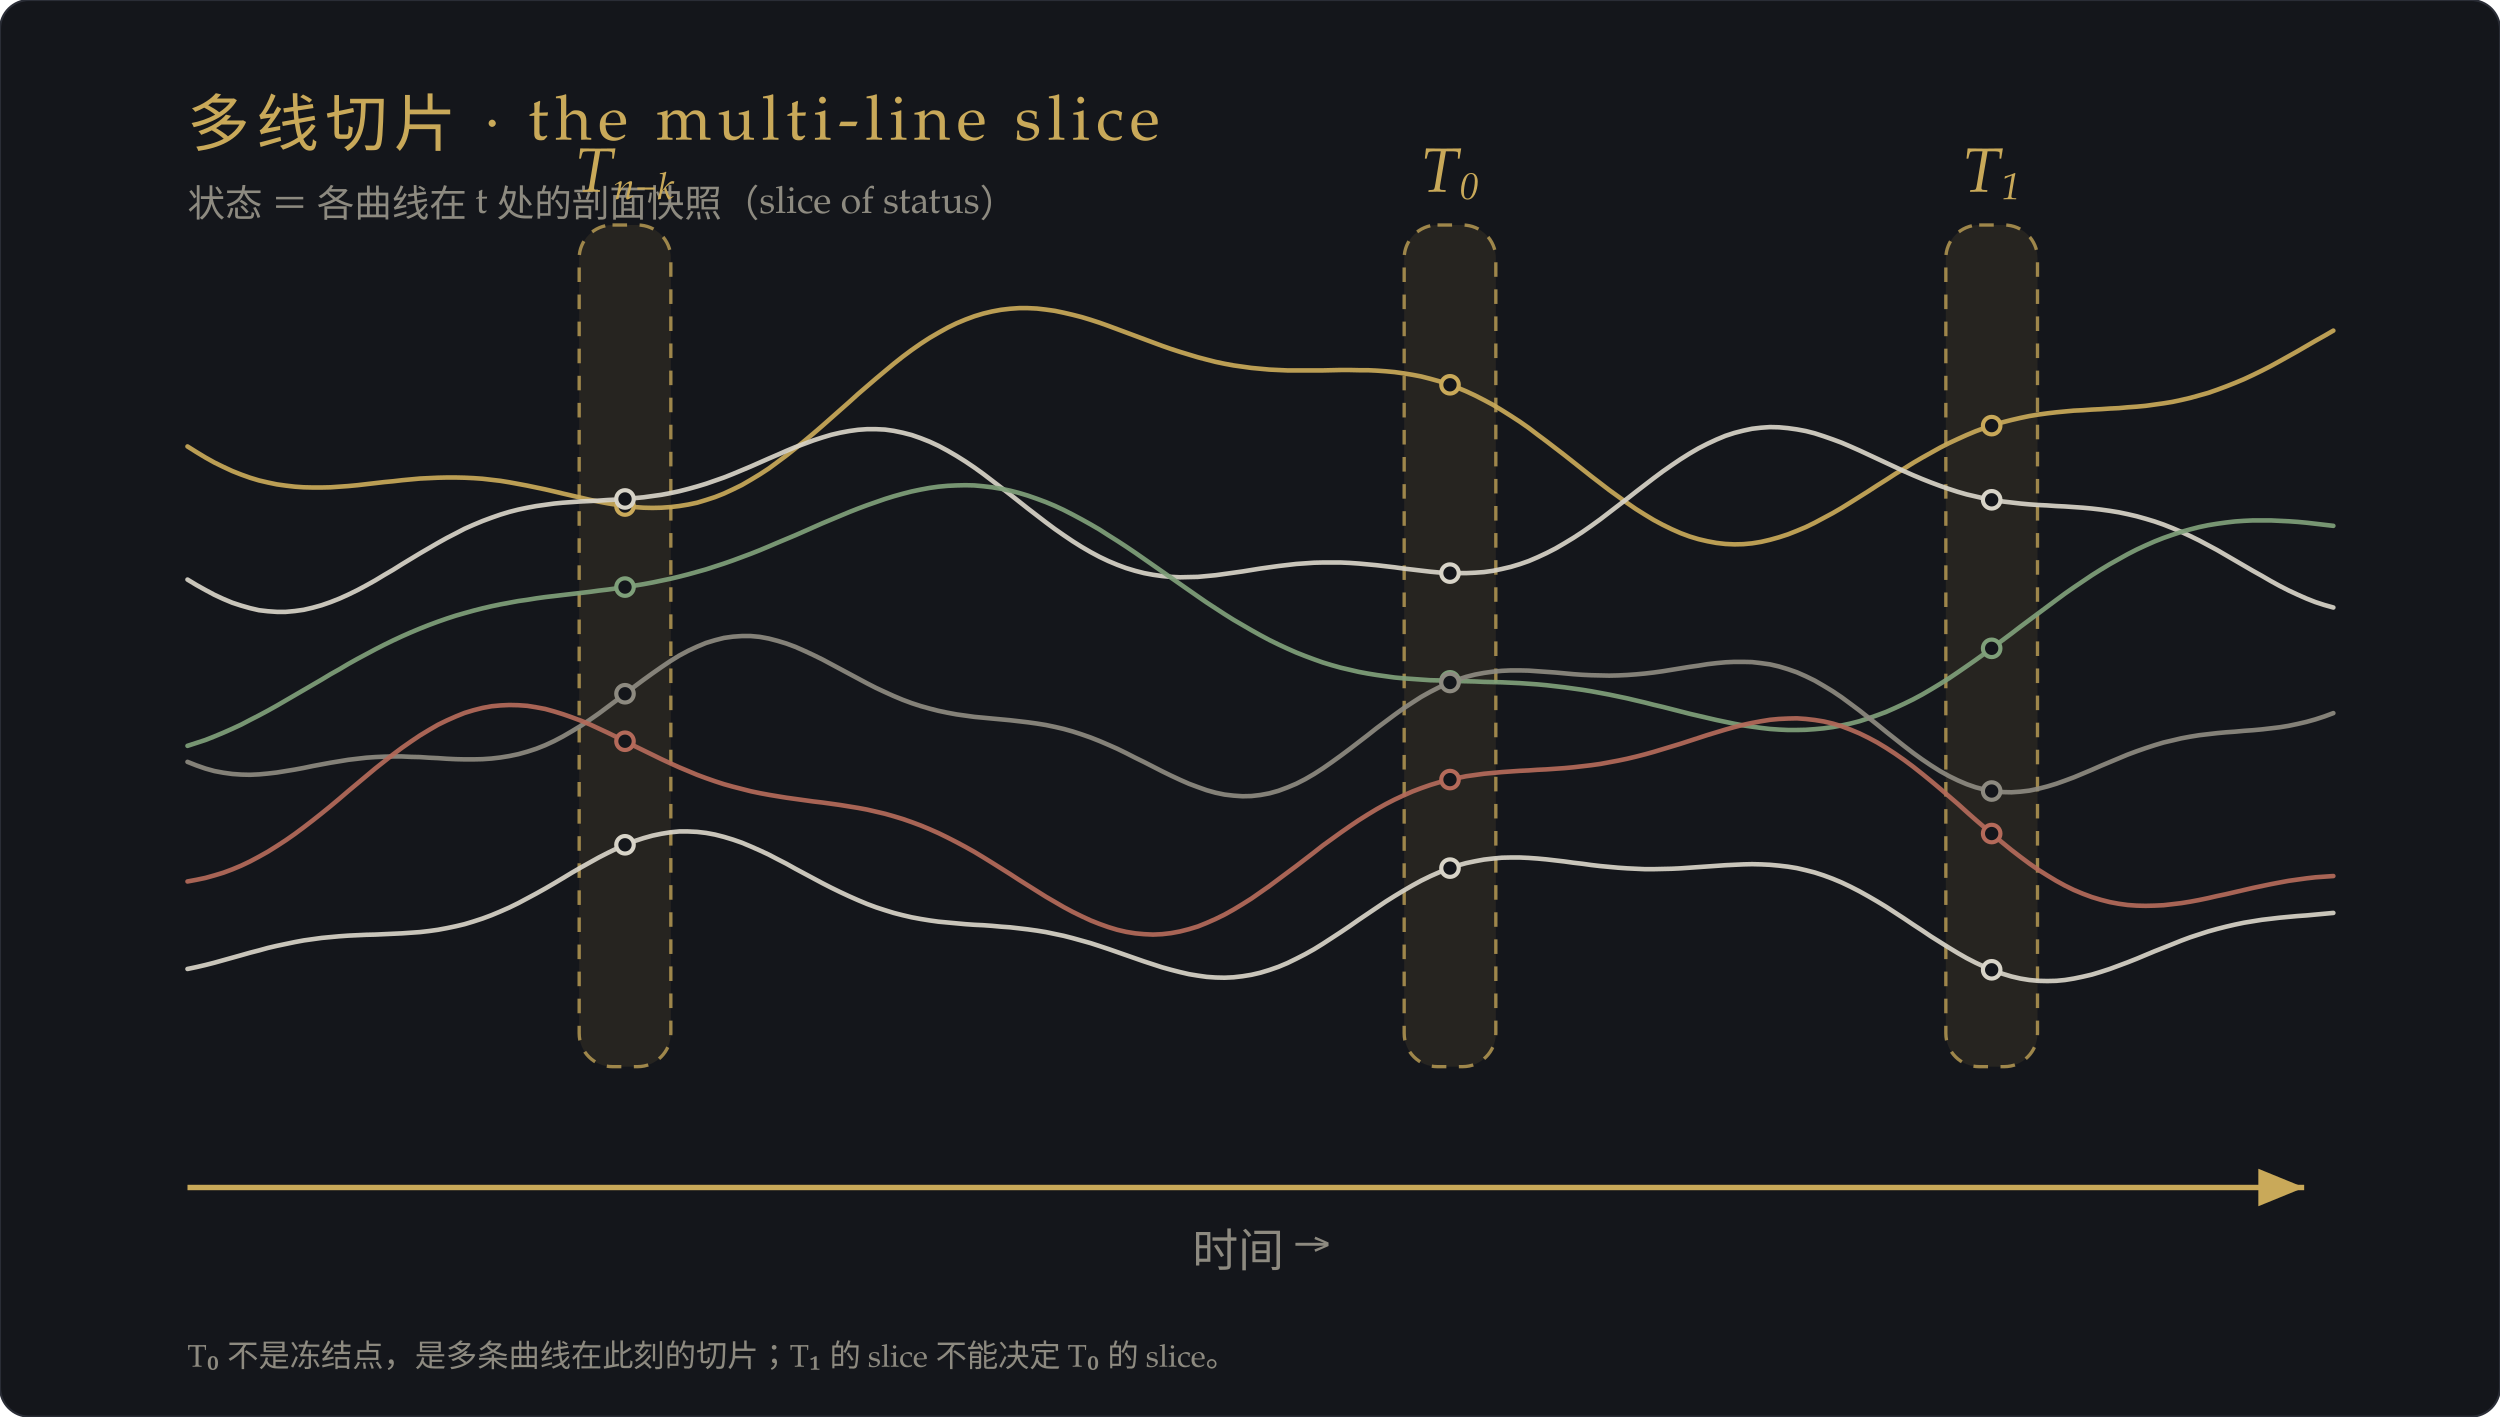
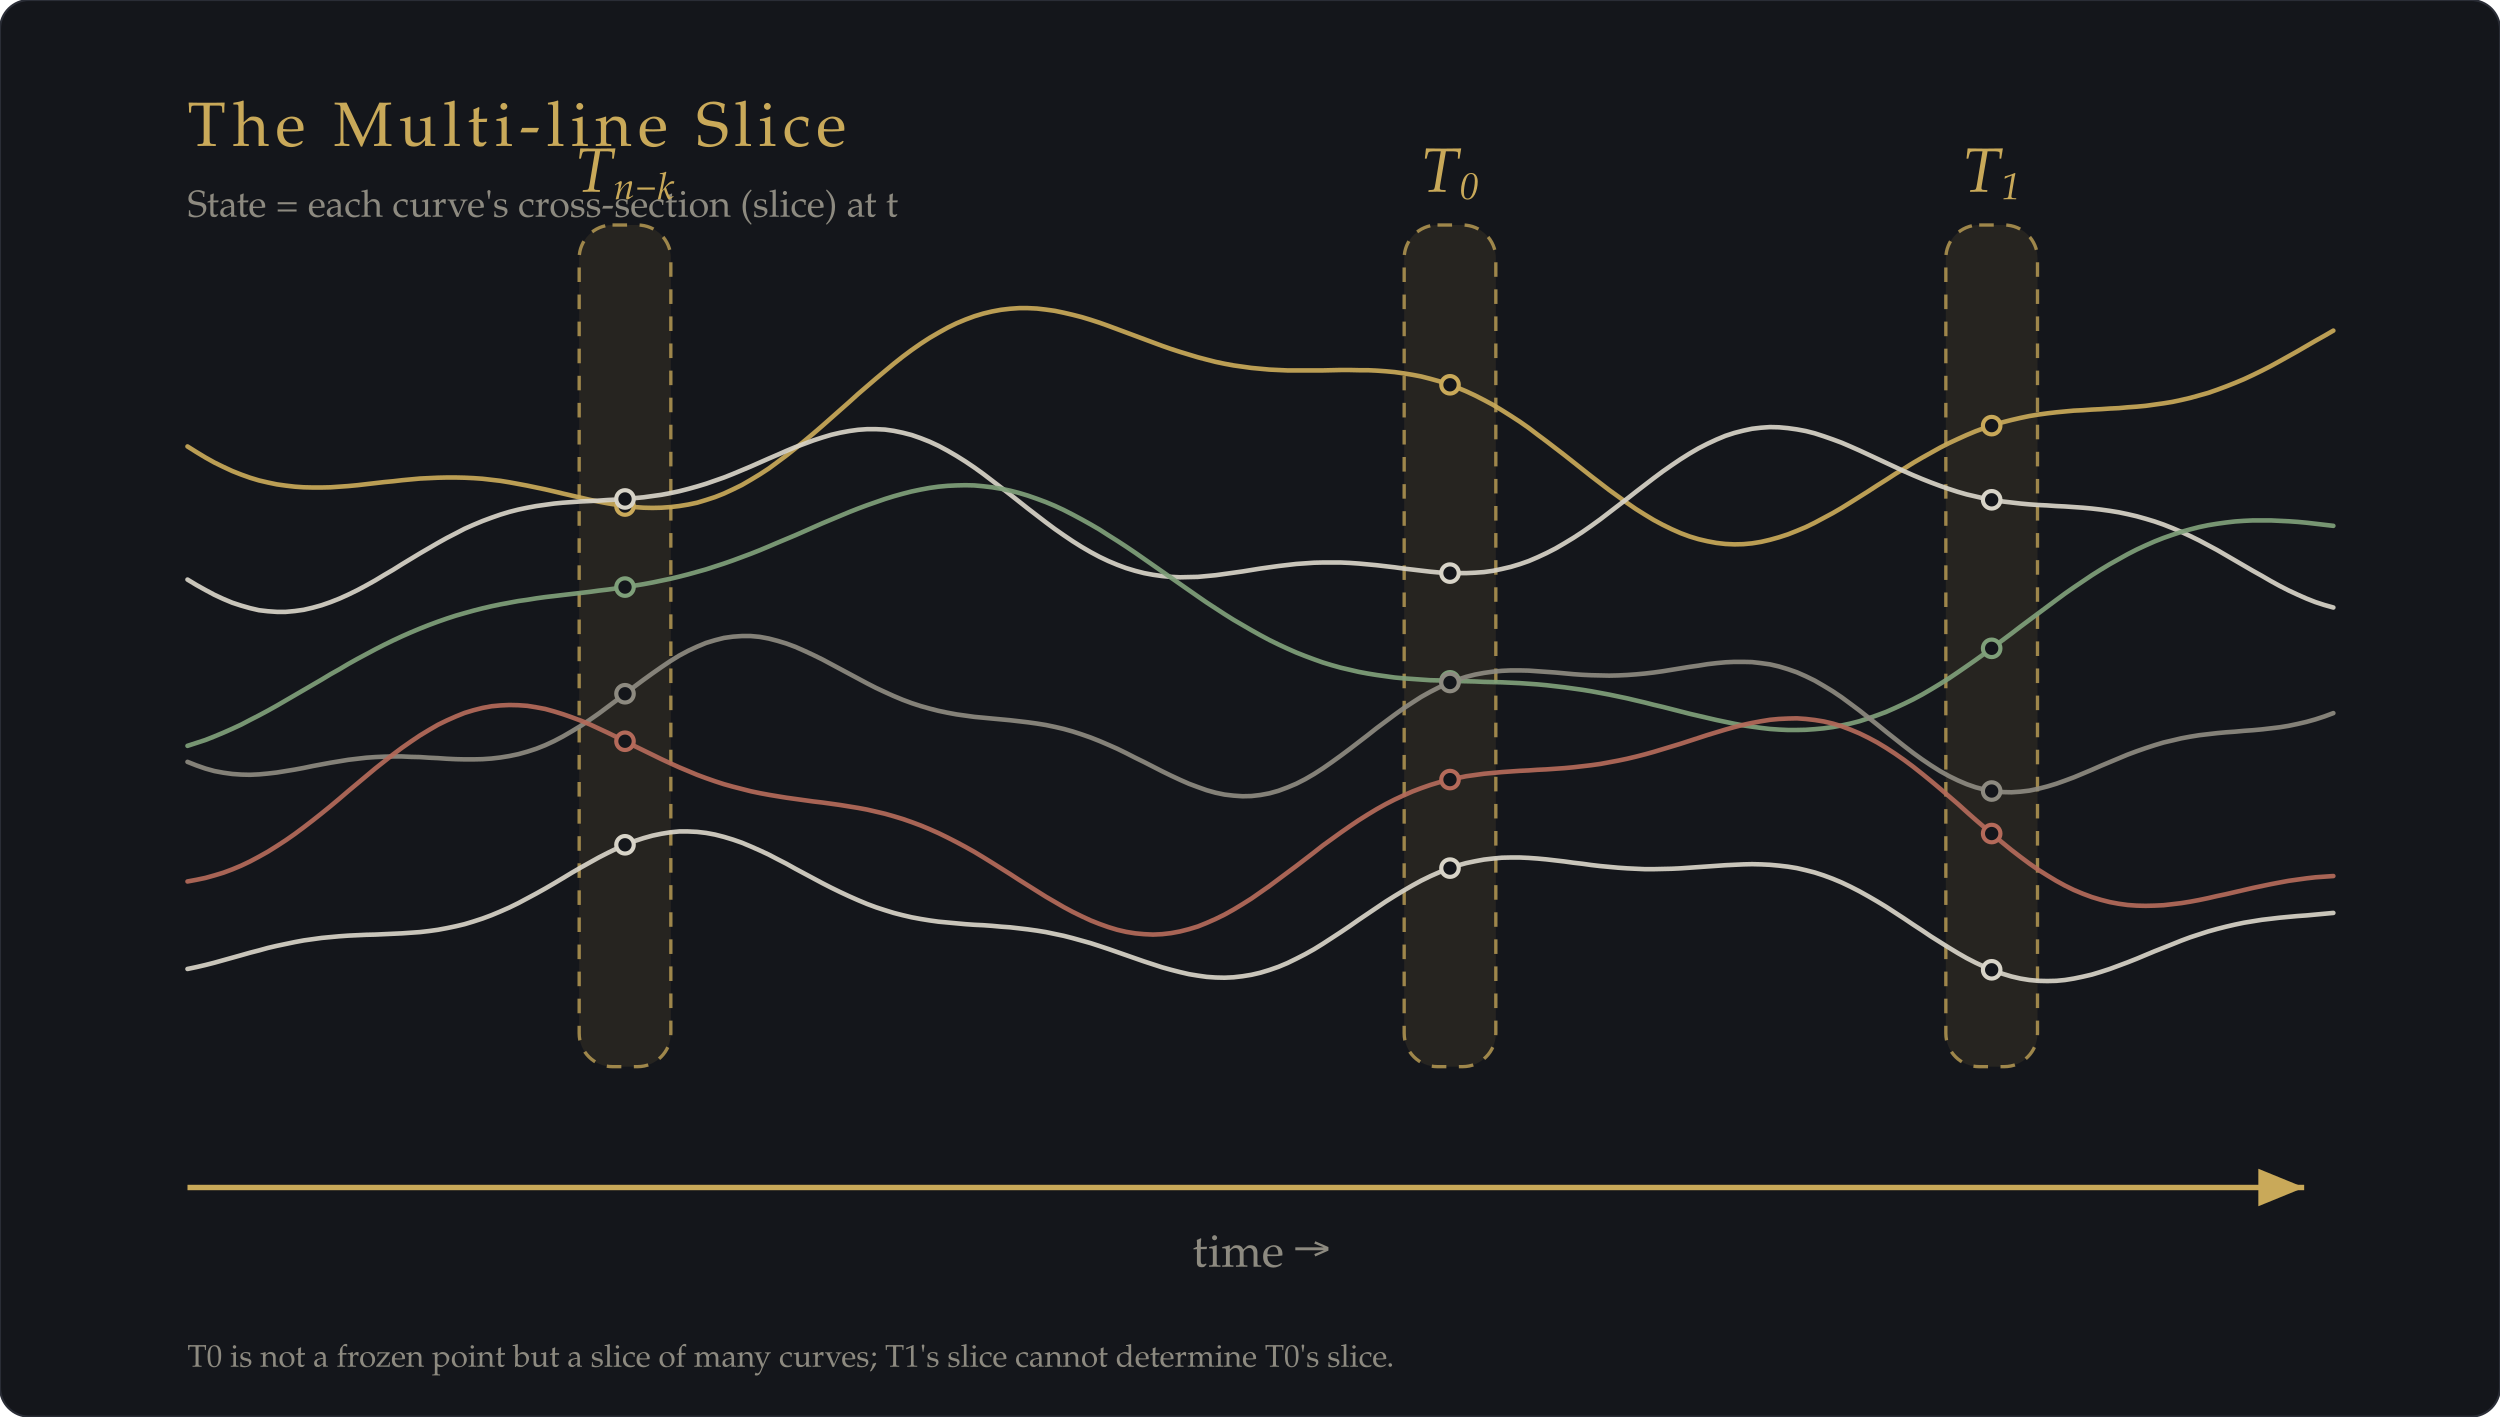
<svg xmlns="http://www.w3.org/2000/svg" viewBox="0 0 1200 680" width="1200" height="680" font-family="Palatino, Georgia, 'Songti SC', serif">
  <rect x="0" y="0" width="1200" height="680" rx="14" fill="#14161b" stroke="#2a2d36" />
-   <text x="90" y="70" fill="#c9a959" font-size="30" letter-spacing="3">多线切片 · the multi-line slice</text>
-   <text x="90" y="104" fill="#8d8a80" font-size="18">状态 ＝ 各曲线在 t 处的剖面快照（slice of status）</text>
+   <text x="90" y="70" fill="#c9a959" font-size="30" letter-spacing="3">The Multi-line Slice</text>
+   <text x="90" y="104" fill="#8d8a80" font-size="18">State = each curve's cross-section (slice) at t</text>
  <rect x="278" y="108" width="44" height="404" rx="16" fill="#c9a959" fill-opacity="0.10" stroke="#c9a959" stroke-opacity="0.75" stroke-width="1.6" stroke-dasharray="7 6" />
  <text x="300" y="92" fill="#c9a959" font-size="30" text-anchor="middle" font-style="italic">T<tspan baseline-shift="sub" font-size="18">n−k</tspan>
  </text>
  <rect x="674" y="108" width="44" height="404" rx="16" fill="#c9a959" fill-opacity="0.10" stroke="#c9a959" stroke-opacity="0.75" stroke-width="1.6" stroke-dasharray="7 6" />
  <text x="696" y="92" fill="#c9a959" font-size="30" text-anchor="middle" font-style="italic">T<tspan baseline-shift="sub" font-size="18">0</tspan>
  </text>
  <rect x="934" y="108" width="44" height="404" rx="16" fill="#c9a959" fill-opacity="0.10" stroke="#c9a959" stroke-opacity="0.75" stroke-width="1.6" stroke-dasharray="7 6" />
  <text x="956" y="92" fill="#c9a959" font-size="30" text-anchor="middle" font-style="italic">T<tspan baseline-shift="sub" font-size="18">1</tspan>
  </text>
  <path d="M 90.0 214.3 L 94.3 217.0 L 98.6 219.6 L 102.9 222.0 L 107.2 224.1 L 111.5 226.1 L 115.8 227.8 L 120.0 229.3 L 124.3 230.6 L 128.6 231.6 L 132.9 232.5 L 137.2 233.1 L 141.5 233.6 L 145.8 233.9 L 150.1 234.0 L 154.4 234.0 L 158.7 233.9 L 163.0 233.6 L 167.2 233.3 L 171.5 232.9 L 175.8 232.4 L 180.1 231.9 L 184.4 231.4 L 188.7 231.0 L 193.0 230.5 L 197.3 230.1 L 201.6 229.7 L 205.9 229.5 L 210.2 229.3 L 214.5 229.2 L 218.8 229.2 L 223.0 229.3 L 227.3 229.5 L 231.6 229.8 L 235.9 230.3 L 240.2 230.8 L 244.5 231.5 L 248.8 232.3 L 253.1 233.1 L 257.4 234.0 L 261.7 234.9 L 266.0 235.9 L 270.2 236.9 L 274.5 237.9 L 278.8 238.9 L 283.1 239.9 L 287.4 240.8 L 291.7 241.6 L 296.0 242.3 L 300.3 242.9 L 304.6 243.4 L 308.9 243.7 L 313.2 243.8 L 317.5 243.7 L 321.8 243.4 L 326.0 242.9 L 330.3 242.2 L 334.6 241.3 L 338.9 240.0 L 343.2 238.6 L 347.5 236.9 L 351.8 234.9 L 356.1 232.8 L 360.4 230.3 L 364.7 227.7 L 369.0 224.9 L 373.2 221.8 L 377.5 218.6 L 381.8 215.2 L 386.1 211.7 L 390.4 208.1 L 394.7 204.4 L 399.0 200.6 L 403.3 196.8 L 407.6 193.0 L 411.9 189.1 L 416.2 185.4 L 420.5 181.7 L 424.8 178.1 L 429.0 174.6 L 433.3 171.2 L 437.6 168.0 L 441.9 165.0 L 446.2 162.2 L 450.5 159.7 L 454.8 157.3 L 459.1 155.2 L 463.4 153.4 L 467.7 151.8 L 472.0 150.5 L 476.2 149.5 L 480.5 148.7 L 484.8 148.2 L 489.1 147.9 L 493.4 147.9 L 497.7 148.1 L 502.0 148.6 L 506.3 149.2 L 510.6 150.1 L 514.9 151.1 L 519.2 152.2 L 523.5 153.5 L 527.8 154.9 L 532.0 156.4 L 536.3 158.0 L 540.6 159.6 L 544.9 161.2 L 549.2 162.8 L 553.5 164.4 L 557.8 166.0 L 562.1 167.5 L 566.4 168.9 L 570.7 170.2 L 575.0 171.5 L 579.2 172.6 L 583.5 173.7 L 587.8 174.6 L 592.1 175.4 L 596.4 176.0 L 600.7 176.6 L 605.0 177.0 L 609.3 177.4 L 613.6 177.6 L 617.9 177.8 L 622.2 177.8 L 626.5 177.8 L 630.8 177.8 L 635.0 177.8 L 639.3 177.7 L 643.6 177.6 L 647.9 177.6 L 652.2 177.7 L 656.5 177.7 L 660.8 177.9 L 665.1 178.2 L 669.4 178.6 L 673.7 179.2 L 678.0 179.9 L 682.2 180.7 L 686.5 181.8 L 690.8 183.0 L 695.1 184.4 L 699.4 186.0 L 703.7 187.8 L 708.0 189.8 L 712.3 192.0 L 716.6 194.3 L 720.9 196.9 L 725.2 199.6 L 729.5 202.4 L 733.8 205.4 L 738.0 208.6 L 742.3 211.8 L 746.6 215.1 L 750.9 218.4 L 755.2 221.8 L 759.5 225.2 L 763.8 228.6 L 768.1 231.9 L 772.4 235.2 L 776.7 238.3 L 781.0 241.4 L 785.2 244.3 L 789.5 247.0 L 793.8 249.6 L 798.1 251.9 L 802.4 254.0 L 806.7 255.9 L 811.0 257.5 L 815.3 258.8 L 819.6 259.8 L 823.9 260.6 L 828.2 261.1 L 832.5 261.3 L 836.8 261.2 L 841.0 260.8 L 845.3 260.1 L 849.6 259.1 L 853.9 257.9 L 858.2 256.5 L 862.5 254.8 L 866.8 253.0 L 871.1 250.9 L 875.4 248.6 L 879.7 246.3 L 884.0 243.8 L 888.2 241.2 L 892.5 238.5 L 896.8 235.8 L 901.1 233.0 L 905.4 230.3 L 909.7 227.5 L 914.0 224.9 L 918.3 222.2 L 922.6 219.7 L 926.9 217.3 L 931.2 214.9 L 935.5 212.7 L 939.8 210.7 L 944.0 208.8 L 948.3 207.0 L 952.6 205.4 L 956.9 204.0 L 961.2 202.7 L 965.5 201.6 L 969.8 200.6 L 974.1 199.7 L 978.4 199.0 L 982.7 198.4 L 987.0 197.9 L 991.2 197.5 L 995.5 197.1 L 999.8 196.9 L 1004.1 196.6 L 1008.4 196.4 L 1012.7 196.1 L 1017.0 195.9 L 1021.3 195.5 L 1025.6 195.2 L 1029.9 194.8 L 1034.2 194.2 L 1038.5 193.6 L 1042.8 192.9 L 1047.0 192.0 L 1051.3 191.0 L 1055.6 189.8 L 1059.9 188.6 L 1064.2 187.1 L 1068.5 185.5 L 1072.8 183.8 L 1077.1 182.0 L 1081.4 180.0 L 1085.7 177.9 L 1090.0 175.7 L 1094.2 173.4 L 1098.5 171.0 L 1102.8 168.6 L 1107.1 166.1 L 1111.4 163.6 L 1115.7 161.2 L 1120.0 158.7" fill="none" stroke="#c9a959" stroke-width="2.2" stroke-linecap="round" stroke-linejoin="round" opacity="0.92" />
  <path d="M 90.0 278.2 L 94.3 280.8 L 98.6 283.2 L 102.9 285.5 L 107.2 287.5 L 111.5 289.3 L 115.8 290.7 L 120.0 291.9 L 124.3 292.9 L 128.6 293.4 L 132.9 293.7 L 137.2 293.7 L 141.5 293.3 L 145.8 292.7 L 150.1 291.7 L 154.4 290.5 L 158.7 289.0 L 163.0 287.3 L 167.2 285.4 L 171.5 283.3 L 175.8 281.0 L 180.1 278.6 L 184.4 276.0 L 188.7 273.5 L 193.0 270.8 L 197.3 268.2 L 201.6 265.6 L 205.9 263.1 L 210.2 260.6 L 214.5 258.2 L 218.8 256.0 L 223.0 253.8 L 227.3 251.9 L 231.6 250.1 L 235.9 248.5 L 240.2 247.0 L 244.5 245.7 L 248.8 244.6 L 253.1 243.7 L 257.4 242.9 L 261.7 242.3 L 266.0 241.7 L 270.2 241.3 L 274.5 241.0 L 278.8 240.7 L 283.1 240.5 L 287.4 240.3 L 291.7 240.0 L 296.0 239.8 L 300.3 239.5 L 304.6 239.1 L 308.9 238.7 L 313.2 238.1 L 317.5 237.5 L 321.8 236.7 L 326.0 235.8 L 330.3 234.7 L 334.6 233.5 L 338.9 232.2 L 343.2 230.7 L 347.5 229.2 L 351.8 227.5 L 356.1 225.7 L 360.4 223.9 L 364.7 222.0 L 369.0 220.1 L 373.2 218.3 L 377.5 216.4 L 381.8 214.6 L 386.1 213.0 L 390.4 211.4 L 394.7 210.0 L 399.0 208.7 L 403.3 207.7 L 407.6 206.9 L 411.9 206.3 L 416.2 206.0 L 420.5 206.0 L 424.8 206.2 L 429.0 206.8 L 433.3 207.7 L 437.6 208.8 L 441.9 210.3 L 446.2 212.0 L 450.5 214.0 L 454.8 216.3 L 459.1 218.8 L 463.4 221.5 L 467.7 224.4 L 472.0 227.5 L 476.2 230.7 L 480.5 234.0 L 484.8 237.3 L 489.1 240.7 L 493.4 244.1 L 497.7 247.4 L 502.0 250.7 L 506.3 253.9 L 510.6 256.9 L 514.9 259.8 L 519.2 262.5 L 523.5 265.0 L 527.8 267.3 L 532.0 269.3 L 536.3 271.1 L 540.6 272.7 L 544.9 274.0 L 549.2 275.1 L 553.5 275.9 L 557.8 276.5 L 562.1 276.9 L 566.4 277.1 L 570.7 277.0 L 575.0 276.9 L 579.2 276.5 L 583.5 276.1 L 587.8 275.5 L 592.1 274.9 L 596.4 274.3 L 600.7 273.6 L 605.0 272.9 L 609.3 272.3 L 613.6 271.7 L 617.9 271.2 L 622.2 270.7 L 626.5 270.4 L 630.8 270.1 L 635.0 270.0 L 639.3 270.0 L 643.6 270.0 L 647.9 270.2 L 652.2 270.5 L 656.5 270.9 L 660.8 271.3 L 665.1 271.8 L 669.4 272.3 L 673.7 272.9 L 678.0 273.4 L 682.2 273.9 L 686.5 274.4 L 690.8 274.8 L 695.1 275.0 L 699.4 275.1 L 703.7 275.1 L 708.0 274.9 L 712.3 274.6 L 716.6 274.0 L 720.9 273.1 L 725.2 272.1 L 729.5 270.8 L 733.8 269.3 L 738.0 267.5 L 742.3 265.5 L 746.6 263.3 L 750.9 260.8 L 755.2 258.2 L 759.5 255.4 L 763.8 252.4 L 768.1 249.3 L 772.4 246.0 L 776.7 242.7 L 781.0 239.4 L 785.2 236.1 L 789.5 232.8 L 793.8 229.5 L 798.1 226.3 L 802.4 223.3 L 806.7 220.4 L 811.0 217.7 L 815.3 215.2 L 819.6 213.0 L 823.9 211.0 L 828.2 209.2 L 832.5 207.8 L 836.8 206.7 L 841.0 205.8 L 845.3 205.3 L 849.6 205.0 L 853.9 205.1 L 858.2 205.5 L 862.5 206.1 L 866.8 206.9 L 871.1 208.0 L 875.4 209.4 L 879.7 210.9 L 884.0 212.5 L 888.2 214.3 L 892.5 216.2 L 896.8 218.2 L 901.1 220.2 L 905.4 222.2 L 909.7 224.2 L 914.0 226.2 L 918.3 228.1 L 922.6 229.9 L 926.9 231.6 L 931.2 233.2 L 935.5 234.7 L 939.8 236.1 L 944.0 237.3 L 948.3 238.3 L 952.6 239.3 L 956.9 240.0 L 961.2 240.7 L 965.5 241.2 L 969.8 241.7 L 974.1 242.1 L 978.4 242.4 L 982.7 242.6 L 987.0 242.9 L 991.2 243.1 L 995.5 243.4 L 999.8 243.7 L 1004.1 244.1 L 1008.4 244.6 L 1012.7 245.2 L 1017.0 245.9 L 1021.3 246.8 L 1025.6 247.8 L 1029.9 249.0 L 1034.2 250.3 L 1038.5 251.8 L 1042.8 253.5 L 1047.0 255.3 L 1051.3 257.3 L 1055.6 259.4 L 1059.9 261.7 L 1064.2 264.0 L 1068.5 266.5 L 1072.8 269.0 L 1077.1 271.5 L 1081.4 274.0 L 1085.7 276.4 L 1090.0 278.9 L 1094.2 281.2 L 1098.5 283.4 L 1102.8 285.4 L 1107.1 287.3 L 1111.4 289.0 L 1115.7 290.4 L 1120.0 291.6" fill="none" stroke="#d8d4c8" stroke-width="2.2" stroke-linecap="round" stroke-linejoin="round" opacity="0.92" />
  <path d="M 90.0 358.0 L 94.3 356.6 L 98.6 355.2 L 102.9 353.5 L 107.2 351.7 L 111.5 349.8 L 115.8 347.8 L 120.0 345.6 L 124.3 343.4 L 128.6 341.1 L 132.9 338.7 L 137.2 336.2 L 141.5 333.7 L 145.8 331.2 L 150.1 328.7 L 154.4 326.2 L 158.7 323.6 L 163.0 321.2 L 167.2 318.7 L 171.5 316.3 L 175.8 314.0 L 180.1 311.7 L 184.4 309.5 L 188.7 307.4 L 193.0 305.4 L 197.3 303.5 L 201.6 301.7 L 205.9 300.0 L 210.2 298.4 L 214.5 296.9 L 218.8 295.5 L 223.0 294.3 L 227.3 293.1 L 231.6 292.0 L 235.9 291.0 L 240.2 290.1 L 244.5 289.3 L 248.8 288.5 L 253.1 287.9 L 257.4 287.2 L 261.7 286.6 L 266.0 286.1 L 270.2 285.6 L 274.5 285.1 L 278.8 284.6 L 283.1 284.1 L 287.4 283.5 L 291.7 283.0 L 296.0 282.4 L 300.3 281.8 L 304.6 281.1 L 308.9 280.4 L 313.2 279.6 L 317.5 278.7 L 321.8 277.8 L 326.0 276.8 L 330.3 275.7 L 334.6 274.5 L 338.9 273.3 L 343.2 271.9 L 347.5 270.5 L 351.8 269.0 L 356.1 267.4 L 360.4 265.8 L 364.7 264.1 L 369.0 262.3 L 373.2 260.5 L 377.5 258.7 L 381.8 256.9 L 386.1 255.0 L 390.4 253.1 L 394.7 251.2 L 399.0 249.4 L 403.3 247.6 L 407.6 245.8 L 411.9 244.1 L 416.2 242.5 L 420.5 241.0 L 424.8 239.5 L 429.0 238.2 L 433.3 237.0 L 437.6 235.9 L 441.9 235.0 L 446.2 234.2 L 450.5 233.6 L 454.8 233.2 L 459.1 233.0 L 463.4 232.9 L 467.7 233.0 L 472.0 233.4 L 476.2 233.9 L 480.5 234.6 L 484.8 235.5 L 489.1 236.6 L 493.4 237.9 L 497.7 239.4 L 502.0 241.0 L 506.3 242.8 L 510.6 244.8 L 514.9 247.0 L 519.2 249.3 L 523.5 251.7 L 527.8 254.2 L 532.0 256.9 L 536.3 259.6 L 540.6 262.4 L 544.9 265.3 L 549.2 268.3 L 553.5 271.3 L 557.8 274.3 L 562.1 277.3 L 566.4 280.3 L 570.7 283.3 L 575.0 286.3 L 579.2 289.2 L 583.5 292.0 L 587.8 294.8 L 592.1 297.5 L 596.4 300.0 L 600.7 302.5 L 605.0 304.9 L 609.3 307.2 L 613.6 309.3 L 617.9 311.3 L 622.2 313.2 L 626.5 314.9 L 630.8 316.5 L 635.0 318.0 L 639.3 319.3 L 643.6 320.5 L 647.9 321.5 L 652.2 322.5 L 656.5 323.3 L 660.8 324.0 L 665.1 324.6 L 669.4 325.2 L 673.7 325.6 L 678.0 325.9 L 682.2 326.2 L 686.5 326.5 L 690.8 326.6 L 695.1 326.8 L 699.4 326.9 L 703.7 327.0 L 708.0 327.1 L 712.3 327.3 L 716.6 327.4 L 720.9 327.5 L 725.2 327.7 L 729.5 327.9 L 733.8 328.2 L 738.0 328.5 L 742.3 328.9 L 746.6 329.4 L 750.9 329.9 L 755.2 330.5 L 759.5 331.1 L 763.8 331.8 L 768.1 332.6 L 772.4 333.4 L 776.7 334.3 L 781.0 335.2 L 785.2 336.2 L 789.5 337.2 L 793.8 338.3 L 798.1 339.3 L 802.4 340.4 L 806.7 341.5 L 811.0 342.6 L 815.3 343.6 L 819.6 344.6 L 823.9 345.6 L 828.2 346.5 L 832.5 347.4 L 836.8 348.2 L 841.0 348.8 L 845.3 349.4 L 849.6 349.9 L 853.9 350.2 L 858.2 350.4 L 862.5 350.4 L 866.8 350.3 L 871.1 350.0 L 875.4 349.6 L 879.7 349.0 L 884.0 348.2 L 888.2 347.3 L 892.5 346.2 L 896.8 344.8 L 901.1 343.3 L 905.4 341.7 L 909.7 339.8 L 914.0 337.8 L 918.3 335.7 L 922.6 333.4 L 926.9 330.9 L 931.2 328.3 L 935.5 325.6 L 939.8 322.7 L 944.0 319.8 L 948.3 316.8 L 952.6 313.7 L 956.9 310.5 L 961.2 307.3 L 965.5 304.1 L 969.8 300.8 L 974.1 297.6 L 978.4 294.4 L 982.7 291.2 L 987.0 288.0 L 991.2 284.9 L 995.5 281.9 L 999.8 279.0 L 1004.1 276.1 L 1008.4 273.4 L 1012.7 270.8 L 1017.0 268.4 L 1021.3 266.0 L 1025.6 263.8 L 1029.9 261.8 L 1034.2 259.9 L 1038.5 258.2 L 1042.8 256.7 L 1047.0 255.3 L 1051.3 254.1 L 1055.6 253.0 L 1059.9 252.1 L 1064.2 251.4 L 1068.5 250.8 L 1072.8 250.3 L 1077.1 250.0 L 1081.4 249.8 L 1085.7 249.8 L 1090.0 249.8 L 1094.2 250.0 L 1098.5 250.2 L 1102.8 250.5 L 1107.1 250.9 L 1111.4 251.4 L 1115.7 251.9 L 1120.0 252.4" fill="none" stroke="#7fa07a" stroke-width="2.2" stroke-linecap="round" stroke-linejoin="round" opacity="0.92" />
  <path d="M 90.0 365.7 L 94.3 367.4 L 98.6 368.9 L 102.9 370.1 L 107.2 370.9 L 111.5 371.5 L 115.8 371.8 L 120.0 371.9 L 124.3 371.7 L 128.6 371.3 L 132.9 370.8 L 137.2 370.1 L 141.5 369.4 L 145.8 368.6 L 150.1 367.7 L 154.4 366.9 L 158.7 366.1 L 163.0 365.4 L 167.2 364.7 L 171.5 364.2 L 175.8 363.7 L 180.1 363.4 L 184.4 363.2 L 188.7 363.1 L 193.0 363.1 L 197.3 363.3 L 201.6 363.4 L 205.9 363.7 L 210.2 363.9 L 214.5 364.2 L 218.8 364.4 L 223.0 364.5 L 227.3 364.5 L 231.6 364.4 L 235.9 364.1 L 240.2 363.6 L 244.5 362.9 L 248.8 362.0 L 253.1 360.8 L 257.4 359.4 L 261.7 357.7 L 266.0 355.7 L 270.2 353.5 L 274.5 351.0 L 278.8 348.4 L 283.1 345.5 L 287.4 342.5 L 291.7 339.3 L 296.0 336.1 L 300.3 332.8 L 304.6 329.5 L 308.9 326.3 L 313.2 323.2 L 317.5 320.2 L 321.8 317.3 L 326.0 314.7 L 330.3 312.4 L 334.6 310.4 L 338.9 308.6 L 343.2 307.3 L 347.5 306.2 L 351.8 305.6 L 356.1 305.3 L 360.4 305.3 L 364.7 305.7 L 369.0 306.5 L 373.2 307.6 L 377.5 308.9 L 381.8 310.5 L 386.1 312.4 L 390.4 314.4 L 394.7 316.5 L 399.0 318.8 L 403.3 321.1 L 407.6 323.4 L 411.9 325.7 L 416.2 328.0 L 420.5 330.2 L 424.8 332.2 L 429.0 334.1 L 433.3 335.9 L 437.6 337.5 L 441.9 338.9 L 446.2 340.1 L 450.5 341.2 L 454.8 342.1 L 459.1 342.9 L 463.4 343.5 L 467.7 344.1 L 472.0 344.5 L 476.2 344.9 L 480.5 345.3 L 484.8 345.7 L 489.1 346.2 L 493.4 346.7 L 497.7 347.3 L 502.0 348.0 L 506.3 348.9 L 510.6 349.9 L 514.9 351.1 L 519.2 352.5 L 523.5 354.0 L 527.8 355.7 L 532.0 357.5 L 536.3 359.4 L 540.6 361.5 L 544.9 363.7 L 549.2 365.8 L 553.5 368.0 L 557.8 370.2 L 562.1 372.3 L 566.4 374.3 L 570.7 376.2 L 575.0 377.8 L 579.2 379.3 L 583.5 380.5 L 587.8 381.4 L 592.1 381.9 L 596.4 382.2 L 600.7 382.1 L 605.0 381.6 L 609.3 380.8 L 613.6 379.6 L 617.9 378.0 L 622.2 376.2 L 626.5 374.0 L 630.8 371.5 L 635.0 368.8 L 639.3 365.8 L 643.6 362.7 L 647.9 359.5 L 652.2 356.2 L 656.5 352.9 L 660.8 349.5 L 665.1 346.3 L 669.4 343.1 L 673.7 340.0 L 678.0 337.2 L 682.2 334.5 L 686.5 332.1 L 690.8 329.9 L 695.1 328.0 L 699.4 326.3 L 703.7 324.9 L 708.0 323.8 L 712.3 323.0 L 716.6 322.4 L 720.9 322.0 L 725.2 321.8 L 729.5 321.8 L 733.8 321.9 L 738.0 322.2 L 742.3 322.5 L 746.6 322.8 L 750.9 323.2 L 755.2 323.6 L 759.5 323.9 L 763.8 324.1 L 768.1 324.2 L 772.4 324.3 L 776.7 324.2 L 781.0 324.0 L 785.2 323.7 L 789.5 323.3 L 793.8 322.8 L 798.1 322.2 L 802.4 321.5 L 806.7 320.8 L 811.0 320.1 L 815.3 319.5 L 819.6 318.8 L 823.9 318.3 L 828.2 317.9 L 832.5 317.7 L 836.8 317.7 L 841.0 317.8 L 845.3 318.3 L 849.6 318.9 L 853.9 319.9 L 858.2 321.2 L 862.5 322.7 L 866.8 324.6 L 871.1 326.7 L 875.4 329.2 L 879.7 331.8 L 884.0 334.7 L 888.2 337.8 L 892.5 341.0 L 896.8 344.4 L 901.1 347.8 L 905.4 351.3 L 909.7 354.7 L 914.0 358.1 L 918.3 361.4 L 922.6 364.5 L 926.9 367.4 L 931.2 370.1 L 935.5 372.5 L 939.8 374.6 L 944.0 376.4 L 948.3 377.9 L 952.6 379.0 L 956.9 379.8 L 961.2 380.2 L 965.5 380.3 L 969.8 380.0 L 974.1 379.5 L 978.4 378.6 L 982.7 377.5 L 987.0 376.2 L 991.2 374.7 L 995.5 373.1 L 999.8 371.3 L 1004.1 369.5 L 1008.4 367.6 L 1012.7 365.8 L 1017.0 364.0 L 1021.3 362.2 L 1025.6 360.6 L 1029.9 359.1 L 1034.2 357.7 L 1038.5 356.4 L 1042.8 355.4 L 1047.0 354.4 L 1051.3 353.6 L 1055.6 352.9 L 1059.9 352.4 L 1064.2 351.9 L 1068.5 351.5 L 1072.8 351.2 L 1077.1 350.8 L 1081.4 350.5 L 1085.7 350.1 L 1090.0 349.6 L 1094.2 349.1 L 1098.5 348.4 L 1102.8 347.5 L 1107.1 346.5 L 1111.4 345.3 L 1115.7 343.9 L 1120.0 342.3" fill="none" stroke="#8d8a80" stroke-width="2.2" stroke-linecap="round" stroke-linejoin="round" opacity="0.92" />
  <path d="M 90.0 423.1 L 94.3 422.3 L 98.6 421.4 L 102.9 420.2 L 107.2 418.9 L 111.5 417.3 L 115.8 415.5 L 120.0 413.5 L 124.3 411.2 L 128.6 408.8 L 132.9 406.1 L 137.2 403.3 L 141.5 400.3 L 145.8 397.1 L 150.1 393.8 L 154.4 390.4 L 158.7 386.9 L 163.0 383.3 L 167.2 379.7 L 171.5 376.1 L 175.8 372.5 L 180.1 368.9 L 184.4 365.5 L 188.7 362.1 L 193.0 358.9 L 197.3 355.9 L 201.6 353.0 L 205.9 350.4 L 210.2 347.9 L 214.5 345.8 L 218.8 343.9 L 223.0 342.2 L 227.3 340.9 L 231.6 339.8 L 235.9 339.0 L 240.2 338.6 L 244.5 338.4 L 248.8 338.5 L 253.1 338.8 L 257.4 339.5 L 261.7 340.3 L 266.0 341.5 L 270.2 342.8 L 274.5 344.3 L 278.8 345.9 L 283.1 347.7 L 287.4 349.7 L 291.7 351.7 L 296.0 353.8 L 300.3 355.9 L 304.6 358.1 L 308.9 360.2 L 313.2 362.3 L 317.5 364.4 L 321.8 366.4 L 326.0 368.3 L 330.3 370.1 L 334.6 371.9 L 338.9 373.5 L 343.2 375.0 L 347.5 376.4 L 351.8 377.6 L 356.1 378.7 L 360.4 379.8 L 364.7 380.7 L 369.0 381.5 L 373.2 382.2 L 377.5 382.9 L 381.8 383.5 L 386.1 384.1 L 390.4 384.7 L 394.7 385.2 L 399.0 385.8 L 403.3 386.4 L 407.6 387.1 L 411.9 387.8 L 416.2 388.6 L 420.5 389.6 L 424.8 390.6 L 429.0 391.8 L 433.3 393.1 L 437.6 394.6 L 441.9 396.2 L 446.2 398.0 L 450.5 399.9 L 454.8 402.0 L 459.1 404.2 L 463.4 406.5 L 467.7 408.9 L 472.0 411.5 L 476.2 414.1 L 480.5 416.8 L 484.8 419.5 L 489.1 422.3 L 493.4 425.0 L 497.7 427.7 L 502.0 430.4 L 506.3 432.9 L 510.6 435.4 L 514.9 437.7 L 519.2 439.8 L 523.5 441.8 L 527.8 443.5 L 532.0 445.0 L 536.3 446.3 L 540.6 447.3 L 544.9 448.0 L 549.2 448.4 L 553.5 448.6 L 557.8 448.4 L 562.1 447.9 L 566.4 447.1 L 570.7 446.0 L 575.0 444.7 L 579.2 443.0 L 583.5 441.1 L 587.8 439.0 L 592.1 436.6 L 596.4 434.0 L 600.7 431.3 L 605.0 428.3 L 609.3 425.3 L 613.6 422.1 L 617.9 418.9 L 622.2 415.7 L 626.5 412.4 L 630.8 409.1 L 635.0 405.8 L 639.3 402.7 L 643.6 399.6 L 647.9 396.6 L 652.2 393.7 L 656.5 391.0 L 660.8 388.4 L 665.1 386.0 L 669.4 383.8 L 673.7 381.8 L 678.0 379.9 L 682.2 378.3 L 686.5 376.8 L 690.8 375.5 L 695.1 374.4 L 699.4 373.5 L 703.7 372.6 L 708.0 372.0 L 712.3 371.4 L 716.6 371.0 L 720.9 370.6 L 725.2 370.3 L 729.5 370.0 L 733.8 369.8 L 738.0 369.5 L 742.3 369.3 L 746.6 369.0 L 750.9 368.7 L 755.2 368.3 L 759.5 367.8 L 763.8 367.3 L 768.1 366.7 L 772.4 365.9 L 776.7 365.1 L 781.0 364.2 L 785.2 363.2 L 789.5 362.1 L 793.8 360.9 L 798.1 359.6 L 802.4 358.3 L 806.7 357.0 L 811.0 355.6 L 815.3 354.2 L 819.6 352.8 L 823.9 351.5 L 828.2 350.2 L 832.5 349.0 L 836.8 347.9 L 841.0 347.0 L 845.3 346.2 L 849.6 345.5 L 853.9 345.1 L 858.2 344.9 L 862.5 344.8 L 866.8 345.1 L 871.1 345.6 L 875.4 346.3 L 879.7 347.3 L 884.0 348.6 L 888.2 350.2 L 892.5 352.0 L 896.8 354.1 L 901.1 356.4 L 905.4 359.0 L 909.7 361.8 L 914.0 364.8 L 918.3 368.0 L 922.6 371.4 L 926.9 374.9 L 931.2 378.5 L 935.5 382.2 L 939.8 385.9 L 944.0 389.7 L 948.3 393.5 L 952.6 397.2 L 956.9 400.9 L 961.2 404.5 L 965.5 408.0 L 969.8 411.3 L 974.1 414.5 L 978.4 417.5 L 982.7 420.2 L 987.0 422.8 L 991.2 425.1 L 995.5 427.2 L 999.8 429.0 L 1004.1 430.6 L 1008.4 431.9 L 1012.7 433.0 L 1017.0 433.8 L 1021.3 434.4 L 1025.6 434.7 L 1029.9 434.8 L 1034.2 434.7 L 1038.5 434.5 L 1042.8 434.0 L 1047.0 433.5 L 1051.3 432.8 L 1055.6 432.0 L 1059.9 431.1 L 1064.2 430.1 L 1068.5 429.2 L 1072.8 428.2 L 1077.1 427.2 L 1081.4 426.2 L 1085.7 425.3 L 1090.0 424.4 L 1094.2 423.6 L 1098.5 422.8 L 1102.8 422.2 L 1107.1 421.6 L 1111.4 421.1 L 1115.7 420.8 L 1120.0 420.5" fill="none" stroke="#b46a5a" stroke-width="2.2" stroke-linecap="round" stroke-linejoin="round" opacity="0.92" />
  <path d="M 90.0 465.1 L 94.3 464.2 L 98.6 463.2 L 102.9 462.1 L 107.2 460.9 L 111.5 459.7 L 115.8 458.5 L 120.0 457.3 L 124.3 456.2 L 128.6 455.0 L 132.9 454.0 L 137.2 453.1 L 141.5 452.2 L 145.8 451.4 L 150.1 450.8 L 154.4 450.2 L 158.7 449.8 L 163.0 449.4 L 167.2 449.1 L 171.5 448.9 L 175.8 448.7 L 180.1 448.6 L 184.4 448.4 L 188.7 448.2 L 193.0 448.0 L 197.3 447.7 L 201.6 447.4 L 205.9 446.9 L 210.2 446.3 L 214.5 445.5 L 218.8 444.6 L 223.0 443.6 L 227.3 442.3 L 231.6 440.9 L 235.9 439.3 L 240.2 437.5 L 244.5 435.6 L 248.8 433.5 L 253.1 431.2 L 257.4 428.9 L 261.7 426.5 L 266.0 424.0 L 270.2 421.5 L 274.5 418.9 L 278.8 416.4 L 283.1 414.0 L 287.4 411.6 L 291.7 409.4 L 296.0 407.3 L 300.3 405.4 L 304.6 403.7 L 308.9 402.3 L 313.2 401.1 L 317.5 400.2 L 321.8 399.5 L 326.0 399.1 L 330.3 399.1 L 334.6 399.3 L 338.9 399.8 L 343.2 400.6 L 347.5 401.7 L 351.8 403.0 L 356.1 404.5 L 360.4 406.3 L 364.7 408.2 L 369.0 410.2 L 373.2 412.4 L 377.5 414.6 L 381.8 417.0 L 386.1 419.3 L 390.4 421.6 L 394.7 423.9 L 399.0 426.1 L 403.3 428.2 L 407.6 430.2 L 411.9 432.1 L 416.2 433.9 L 420.5 435.5 L 424.8 436.9 L 429.0 438.2 L 433.3 439.3 L 437.6 440.3 L 441.9 441.1 L 446.2 441.8 L 450.5 442.4 L 454.8 442.8 L 459.1 443.2 L 463.4 443.6 L 467.7 443.9 L 472.0 444.1 L 476.2 444.4 L 480.5 444.8 L 484.8 445.1 L 489.1 445.6 L 493.4 446.1 L 497.7 446.7 L 502.0 447.4 L 506.3 448.3 L 510.6 449.2 L 514.9 450.3 L 519.2 451.5 L 523.5 452.7 L 527.8 454.1 L 532.0 455.5 L 536.3 457.0 L 540.6 458.5 L 544.9 460.0 L 549.2 461.5 L 553.5 462.9 L 557.8 464.3 L 562.1 465.5 L 566.4 466.6 L 570.7 467.6 L 575.0 468.3 L 579.2 468.9 L 583.5 469.2 L 587.8 469.3 L 592.1 469.1 L 596.4 468.6 L 600.7 467.9 L 605.0 466.9 L 609.3 465.6 L 613.6 464.1 L 617.9 462.3 L 622.2 460.2 L 626.5 458.0 L 630.8 455.6 L 635.0 453.0 L 639.3 450.2 L 643.6 447.4 L 647.9 444.5 L 652.2 441.5 L 656.5 438.6 L 660.8 435.7 L 665.1 432.8 L 669.4 430.1 L 673.7 427.5 L 678.0 425.0 L 682.2 422.7 L 686.5 420.6 L 690.8 418.7 L 695.1 417.0 L 699.4 415.5 L 703.7 414.3 L 708.0 413.4 L 712.3 412.6 L 716.6 412.1 L 720.9 411.7 L 725.2 411.6 L 729.5 411.6 L 733.8 411.8 L 738.0 412.1 L 742.3 412.5 L 746.6 413.0 L 750.9 413.5 L 755.2 414.1 L 759.5 414.6 L 763.8 415.2 L 768.1 415.7 L 772.4 416.1 L 776.7 416.5 L 781.0 416.8 L 785.2 417.0 L 789.5 417.2 L 793.8 417.2 L 798.1 417.1 L 802.4 417.0 L 806.7 416.8 L 811.0 416.5 L 815.3 416.2 L 819.6 415.9 L 823.9 415.6 L 828.2 415.3 L 832.5 415.1 L 836.8 414.9 L 841.0 414.8 L 845.3 414.9 L 849.6 415.1 L 853.9 415.5 L 858.2 416.0 L 862.5 416.7 L 866.8 417.7 L 871.1 418.8 L 875.4 420.2 L 879.7 421.8 L 884.0 423.6 L 888.2 425.6 L 892.5 427.8 L 896.8 430.2 L 901.1 432.7 L 905.4 435.3 L 909.7 438.1 L 914.0 440.9 L 918.3 443.8 L 922.6 446.6 L 926.9 449.5 L 931.2 452.2 L 935.5 454.9 L 939.8 457.5 L 944.0 459.9 L 948.3 462.1 L 952.6 464.1 L 956.9 465.9 L 961.2 467.4 L 965.5 468.7 L 969.8 469.7 L 974.1 470.4 L 978.4 470.8 L 982.7 470.9 L 987.0 470.8 L 991.2 470.4 L 995.5 469.7 L 999.8 468.8 L 1004.1 467.8 L 1008.4 466.5 L 1012.7 465.1 L 1017.0 463.5 L 1021.3 461.9 L 1025.6 460.2 L 1029.9 458.4 L 1034.2 456.6 L 1038.5 454.9 L 1042.8 453.2 L 1047.0 451.5 L 1051.3 449.9 L 1055.6 448.5 L 1059.9 447.1 L 1064.2 445.9 L 1068.5 444.8 L 1072.8 443.8 L 1077.1 442.9 L 1081.4 442.2 L 1085.7 441.5 L 1090.0 441.0 L 1094.2 440.5 L 1098.5 440.1 L 1102.8 439.7 L 1107.1 439.4 L 1111.4 439.0 L 1115.7 438.6 L 1120.0 438.2" fill="none" stroke="#d8d4c8" stroke-width="2.2" stroke-linecap="round" stroke-linejoin="round" opacity="0.92" />
  <circle cx="300.0" cy="242.9" r="4.2" fill="#14161b" stroke="#c9a959" stroke-width="2" />
  <circle cx="300.0" cy="239.5" r="4.2" fill="#14161b" stroke="#d8d4c8" stroke-width="2" />
  <circle cx="300.0" cy="281.8" r="4.2" fill="#14161b" stroke="#7fa07a" stroke-width="2" />
  <circle cx="300.0" cy="333.0" r="4.2" fill="#14161b" stroke="#8d8a80" stroke-width="2" />
  <circle cx="300.0" cy="355.8" r="4.2" fill="#14161b" stroke="#b46a5a" stroke-width="2" />
  <circle cx="300.0" cy="405.5" r="4.2" fill="#14161b" stroke="#d8d4c8" stroke-width="2" />
  <circle cx="696.0" cy="184.7" r="4.2" fill="#14161b" stroke="#c9a959" stroke-width="2" />
  <circle cx="696.0" cy="275.1" r="4.2" fill="#14161b" stroke="#d8d4c8" stroke-width="2" />
  <circle cx="696.0" cy="326.8" r="4.2" fill="#14161b" stroke="#7fa07a" stroke-width="2" />
  <circle cx="696.0" cy="327.6" r="4.2" fill="#14161b" stroke="#8d8a80" stroke-width="2" />
  <circle cx="696.0" cy="374.2" r="4.2" fill="#14161b" stroke="#b46a5a" stroke-width="2" />
  <circle cx="696.0" cy="416.7" r="4.2" fill="#14161b" stroke="#d8d4c8" stroke-width="2" />
  <circle cx="956.0" cy="204.3" r="4.2" fill="#14161b" stroke="#c9a959" stroke-width="2" />
  <circle cx="956.0" cy="239.9" r="4.2" fill="#14161b" stroke="#d8d4c8" stroke-width="2" />
  <circle cx="956.0" cy="311.2" r="4.2" fill="#14161b" stroke="#7fa07a" stroke-width="2" />
  <circle cx="956.0" cy="379.7" r="4.2" fill="#14161b" stroke="#8d8a80" stroke-width="2" />
  <circle cx="956.0" cy="400.1" r="4.2" fill="#14161b" stroke="#b46a5a" stroke-width="2" />
  <circle cx="956.0" cy="465.5" r="4.2" fill="#14161b" stroke="#d8d4c8" stroke-width="2" />
  <line x1="90" y1="570" x2="1106" y2="570" stroke="#c9a959" stroke-width="2.6" />
  <path d="M 1106 570 l -22 -9 l 0 18 z" fill="#c9a959" />
-   <text x="605" y="608" fill="#8d8a80" font-size="22" text-anchor="middle">时间 →</text>
-   <text x="90" y="656" fill="#8d8a80" font-size="15">T₀ 不是冻结点，是多条曲线在此刻的切片；T₁ 的 slice 不能决定 T₀ 的 slice。</text>
+   <text x="605" y="608" fill="#8d8a80" font-size="22" text-anchor="middle">time →</text>
+   <text x="90" y="656" fill="#8d8a80" font-size="15">T0 is not a frozen point but a slice of many curves; T1's slice cannot determine T0's slice.</text>
</svg>
